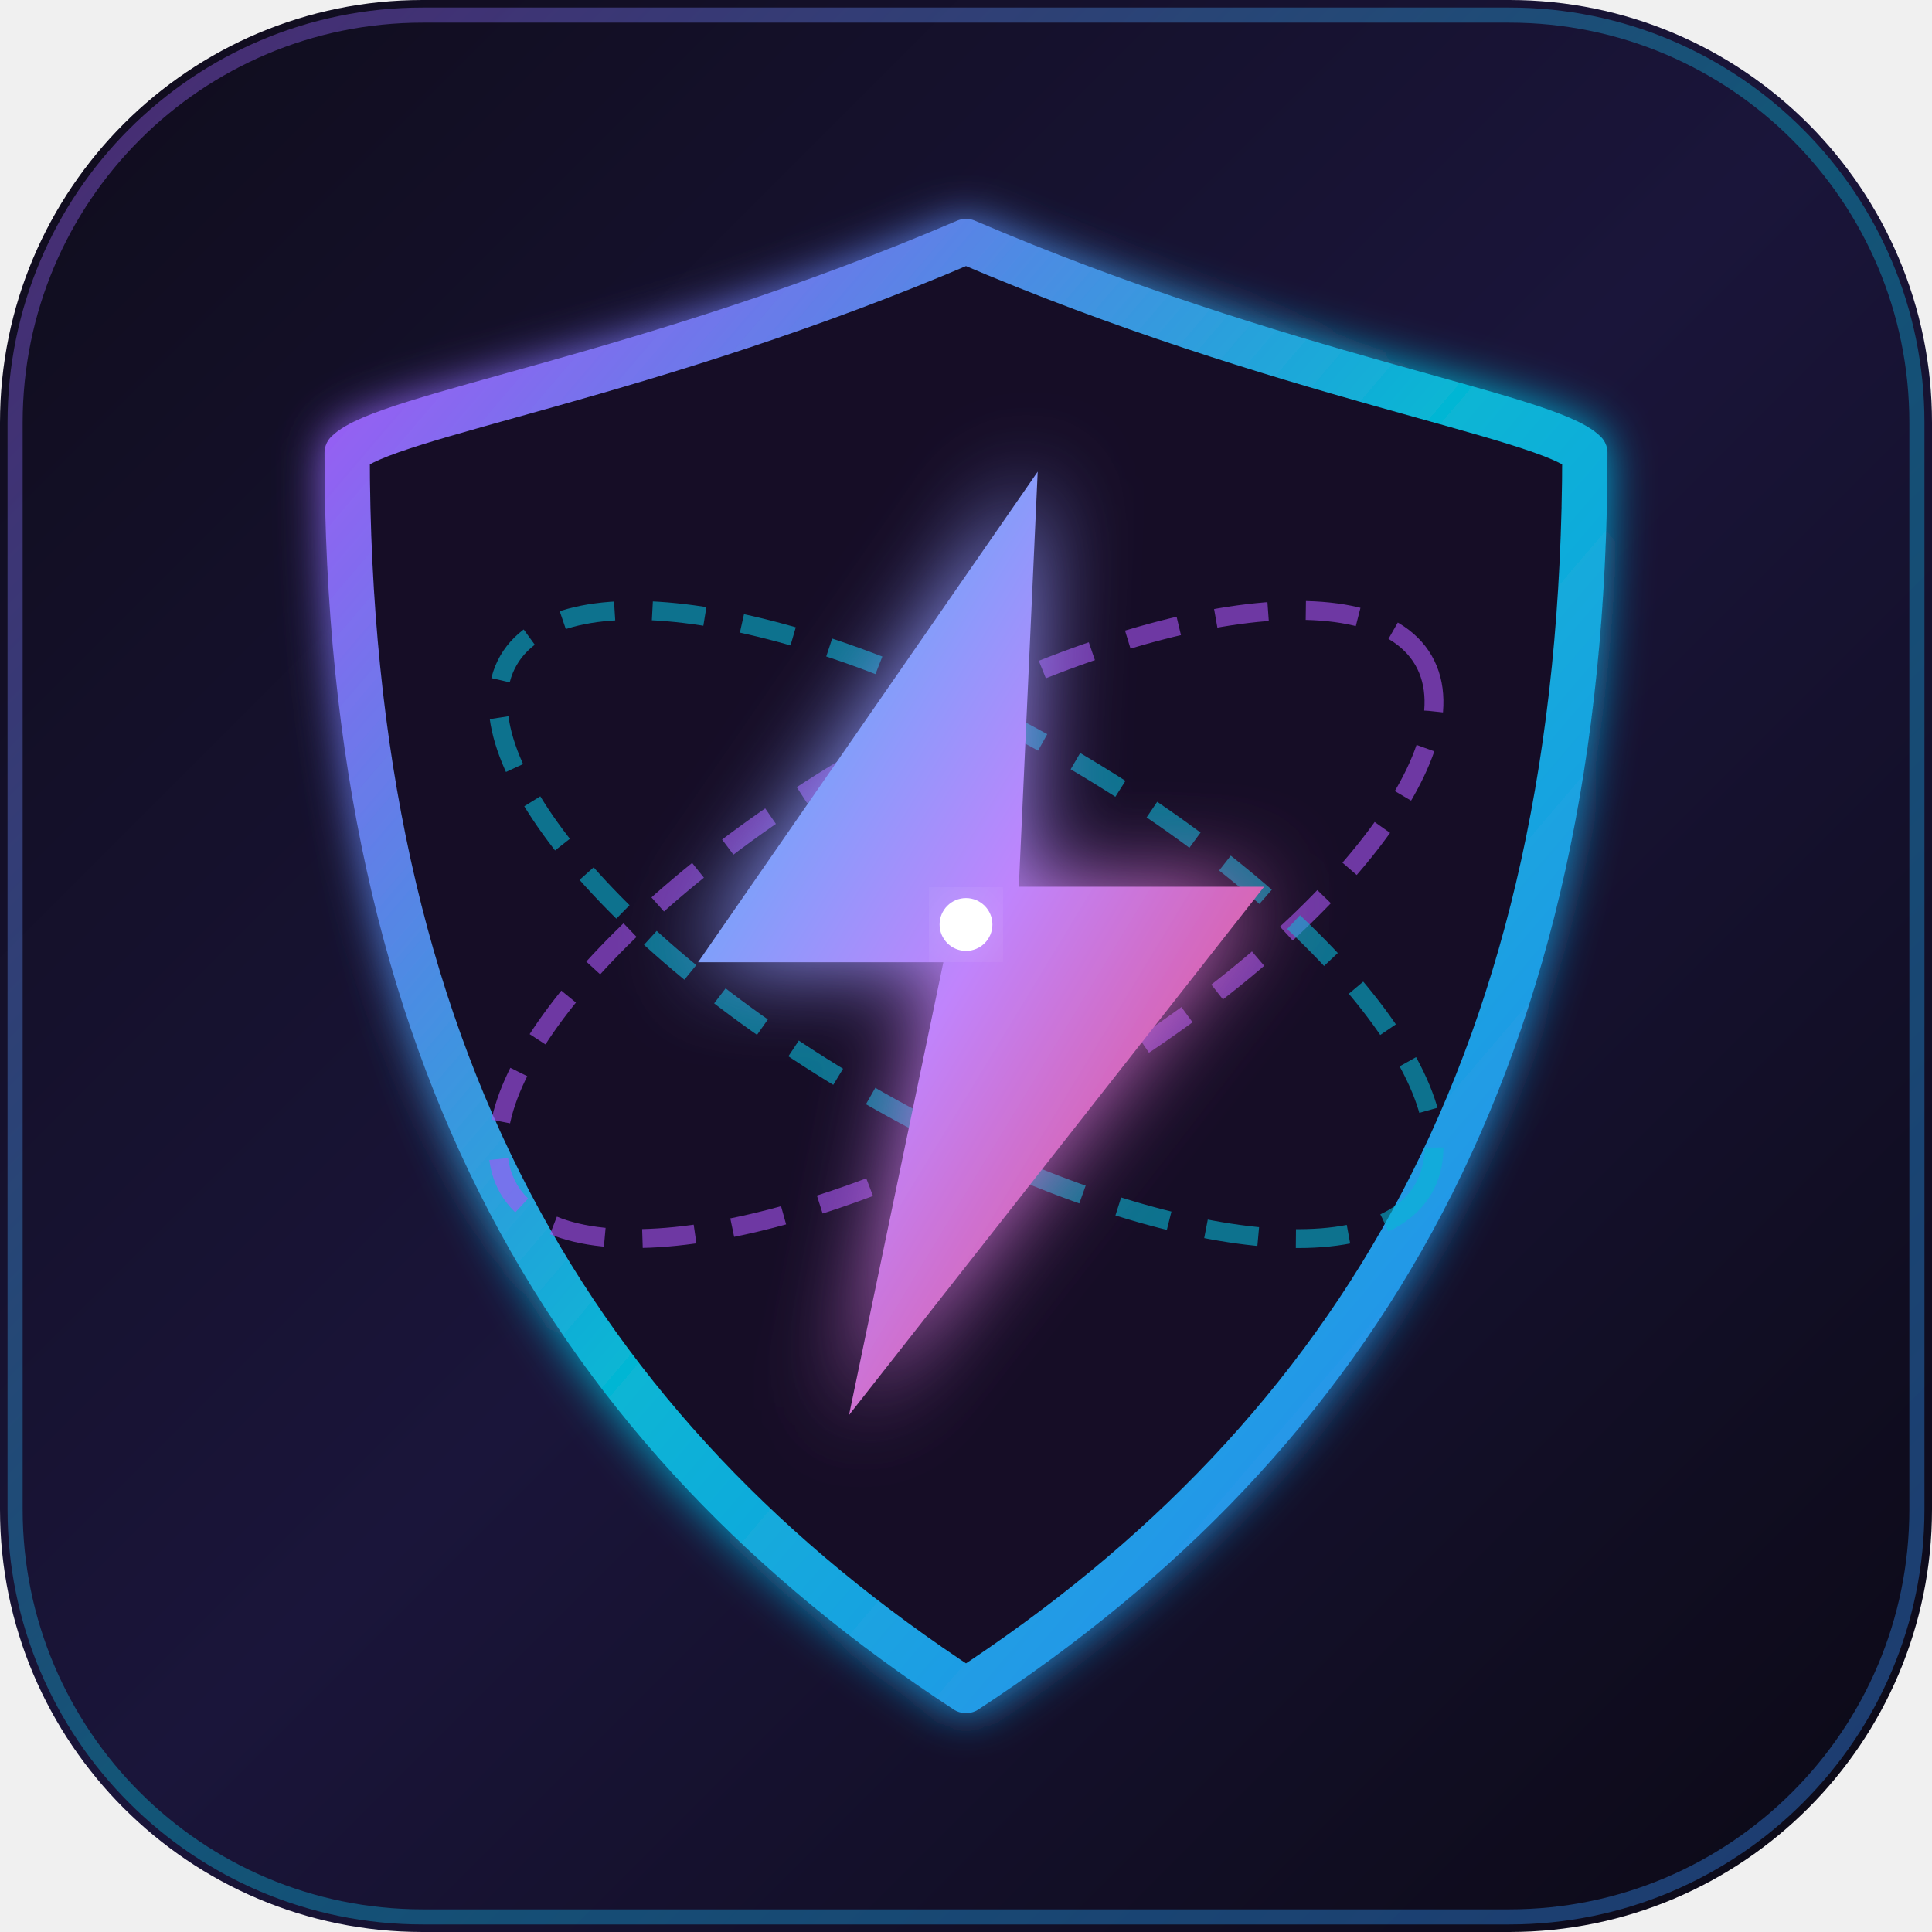
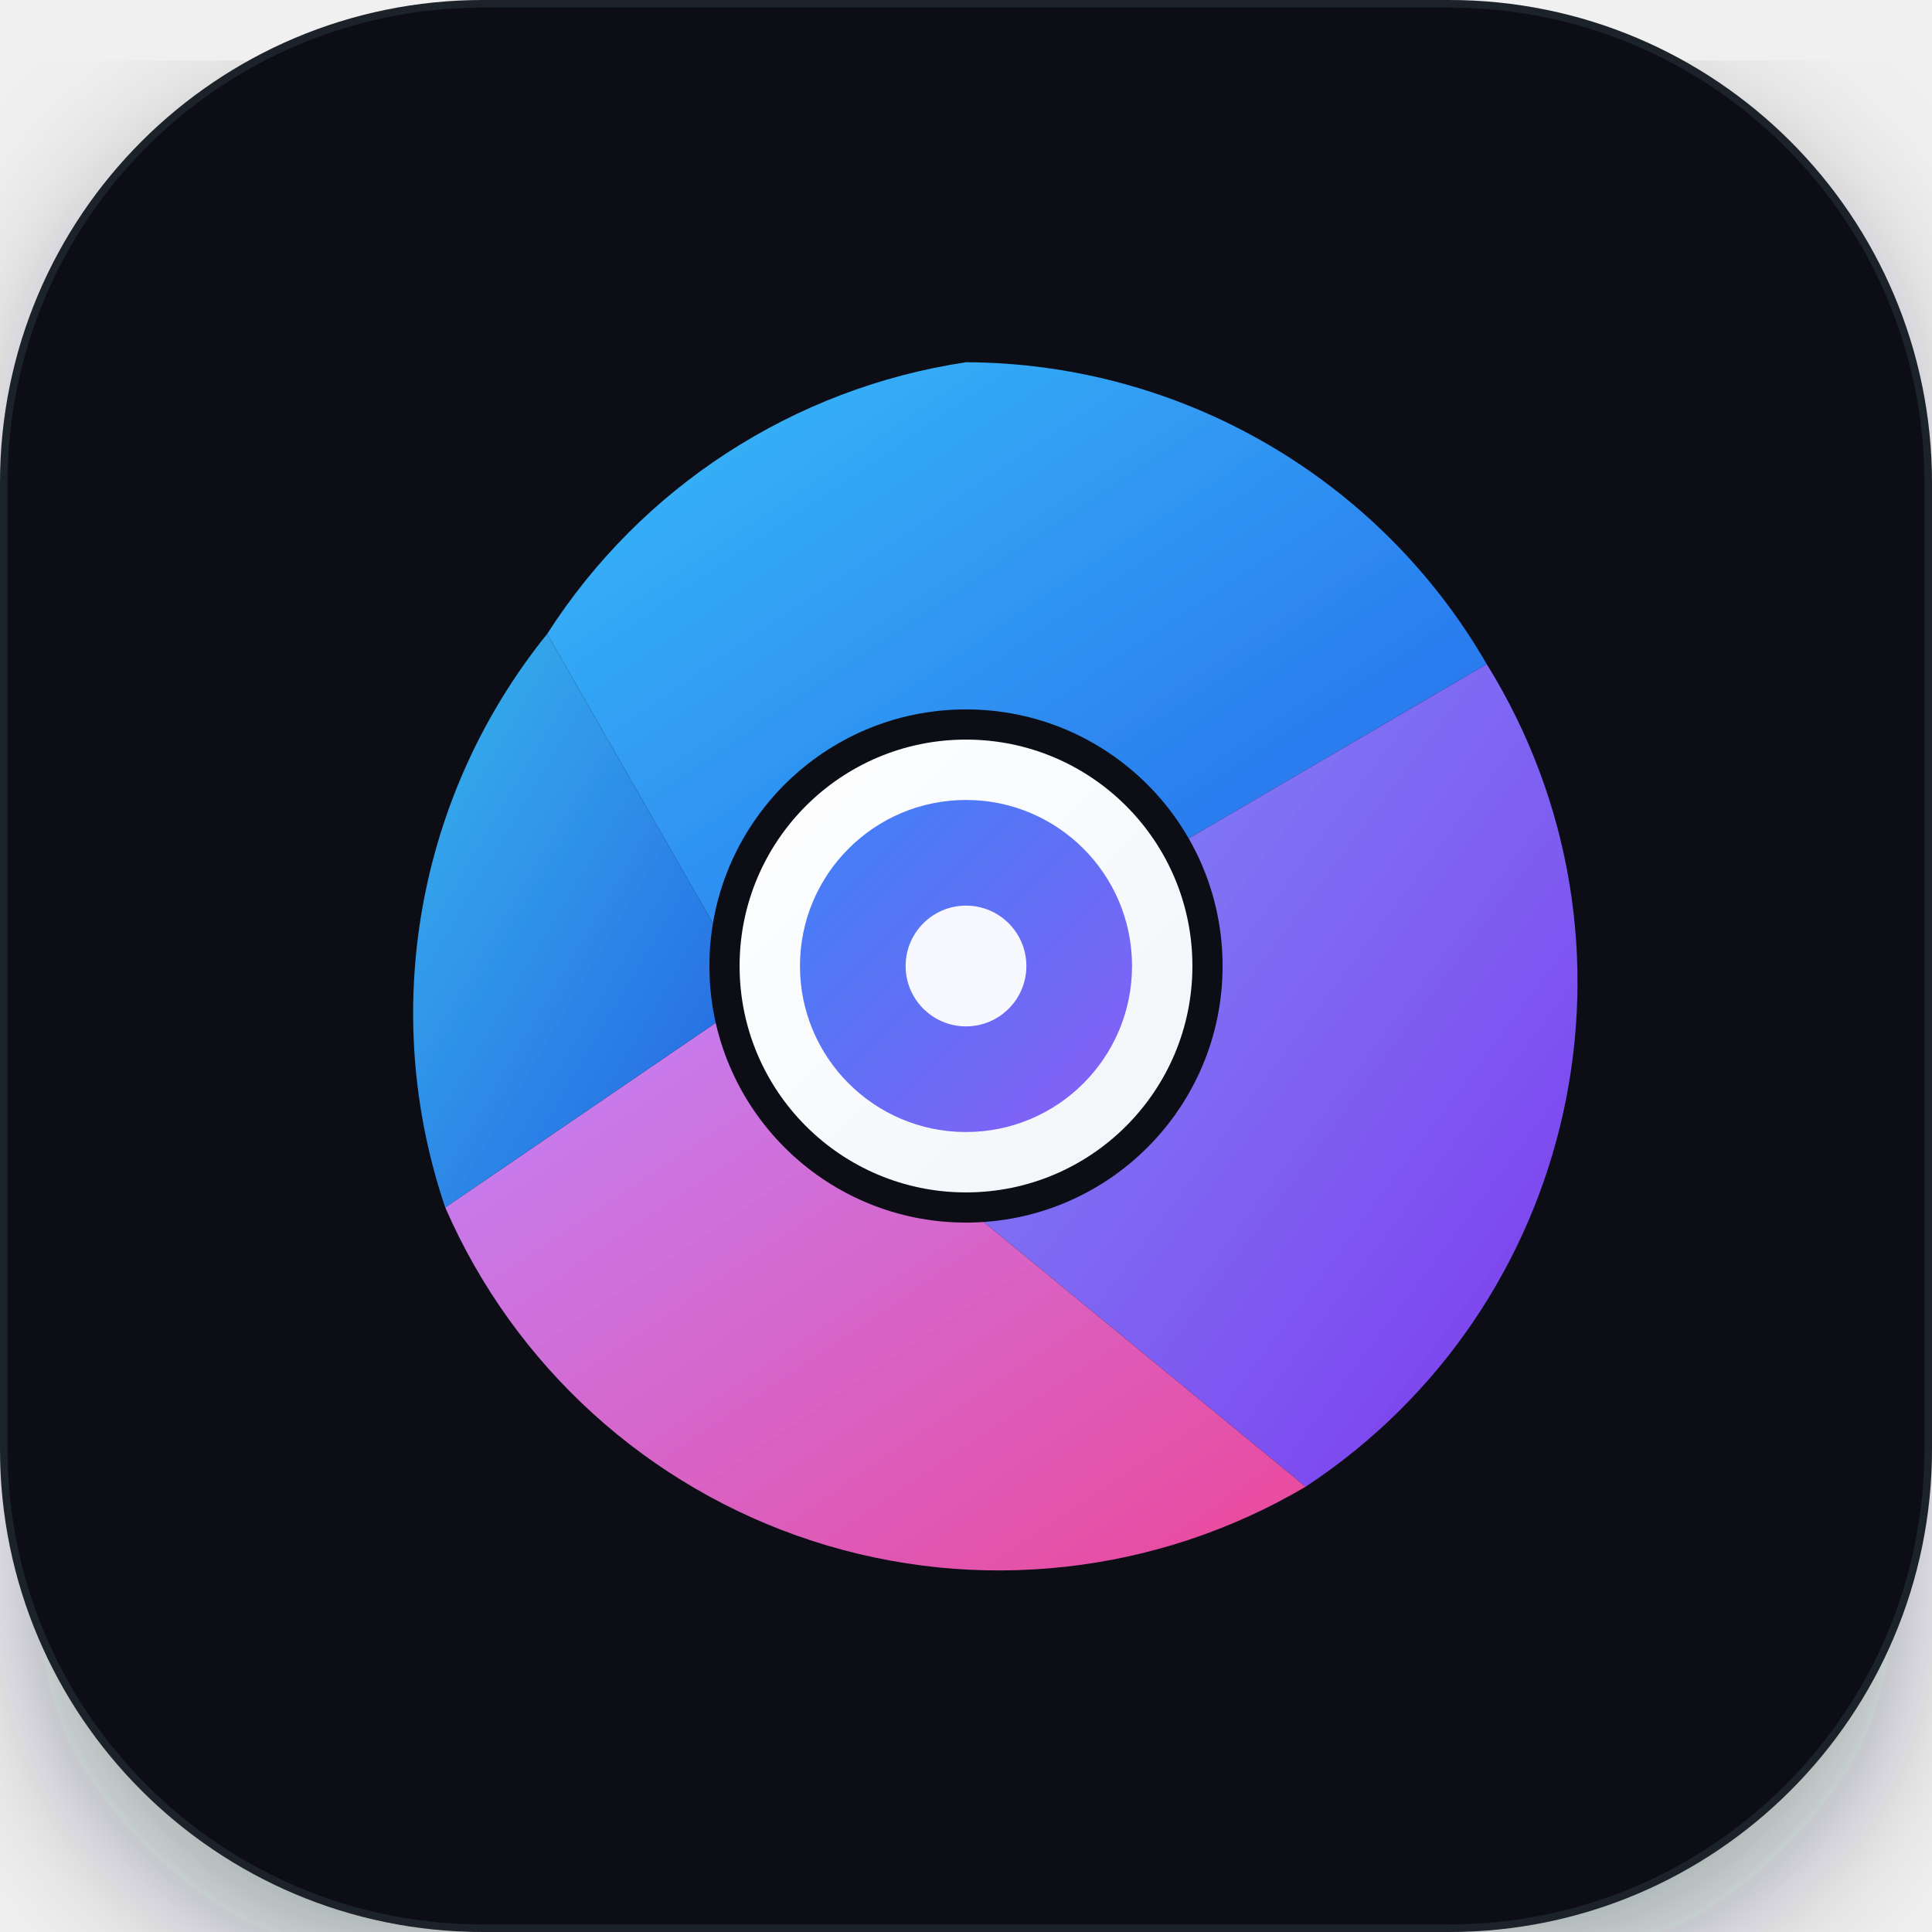
<svg xmlns="http://www.w3.org/2000/svg" viewBox="0 0 512 512" width="100%" height="100%">
  <defs>
-     <linearGradient id="bgGrad" x1="0%" y1="0%" x2="100%" y2="100%">
-       <stop offset="0%" stop-color="#0f0c1b" />
-       <stop offset="50%" stop-color="#1a153a" />
-       <stop offset="100%" stop-color="#0b0914" />
+     <filter id="shadow" x="-10%" y="-10%" width="120%" height="120%">
+       <feDropShadow dx="0" dy="16" stdDeviation="20" flood-color="#0f172a" flood-opacity="0.35" />
+     </filter>
+     <linearGradient id="gradTop" x1="0%" y1="0%" x2="100%" y2="100%">
+       <stop offset="0%" stop-color="#38bdf8" />
+       <stop offset="100%" stop-color="#2563eb" />
    </linearGradient>
-     <linearGradient id="shieldGrad" x1="0%" y1="0%" x2="100%" y2="100%">
-       <stop offset="0%" stop-color="#a855f7" />
-       <stop offset="50%" stop-color="#06b6d4" />
-       <stop offset="100%" stop-color="#3b82f6" />
+     <linearGradient id="gradRight" x1="0%" y1="0%" x2="100%" y2="100%">
+       <stop offset="0%" stop-color="#818cf8" />
+       <stop offset="100%" stop-color="#7c3aed" />
    </linearGradient>
-     <linearGradient id="lightningGrad" x1="0%" y1="0%" x2="100%" y2="100%">
-       <stop offset="0%" stop-color="#38bdf8" />
-       <stop offset="50%" stop-color="#c084fc" />
-       <stop offset="100%" stop-color="#f43f5e" />
+     <linearGradient id="gradBottom" x1="0%" y1="0%" x2="100%" y2="100%">
+       <stop offset="0%" stop-color="#c084fc" />
+       <stop offset="100%" stop-color="#ec4899" />
    </linearGradient>
-     <filter id="glow" x="-20%" y="-20%" width="140%" height="140%">
-       <feGaussianBlur stdDeviation="12" result="blur" />
-       <feComposite in="SourceGraphic" in2="blur" operator="over" />
-     </filter>
-     <filter id="subtleGlow" x="-20%" y="-20%" width="140%" height="140%">
-       <feGaussianBlur stdDeviation="6" result="blur" />
-       <feComposite in="SourceGraphic" in2="blur" operator="over" />
-     </filter>
+     <linearGradient id="coreGrad" x1="0%" y1="0%" x2="100%" y2="100%">
+       <stop offset="0%" stop-color="#ffffff" />
+       <stop offset="100%" stop-color="#f1f5f9" />
+     </linearGradient>
+     <linearGradient id="innerCoreGrad" x1="0%" y1="0%" x2="100%" y2="100%">
+       <stop offset="0%" stop-color="#3b82f6" />
+       <stop offset="100%" stop-color="#8b5cf6" />
+     </linearGradient>
  </defs>
-   <rect width="512" height="512" rx="112" fill="url(#bgGrad)" />
-   <rect width="504" height="504" x="4" y="4" rx="108" fill="none" stroke="url(#shieldGrad)" stroke-width="4" stroke-opacity="0.4" />
-   <path d="M 256 64             C 340 100, 410 110, 420 120            C 420 280, 360 380, 256 448            C 152 380, 92 280, 92 120            C 102 110, 172 100, 256 64 Z" fill="#131127" stroke="url(#shieldGrad)" stroke-width="12" stroke-linejoin="round" filter="url(#subtleGlow)" />
-   <ellipse cx="256" cy="245" rx="140" ry="52" fill="none" stroke="#a855f7" stroke-width="5" stroke-dasharray="14 10" transform="rotate(-30 256 245)" opacity="0.6" />
-   <ellipse cx="256" cy="245" rx="140" ry="52" fill="none" stroke="#06b6d4" stroke-width="5" stroke-dasharray="14 10" transform="rotate(30 256 245)" opacity="0.6" />
-   <polygon points="275,125 185,255 250,255 225,375 335,235 270,235" fill="url(#lightningGrad)" filter="url(#glow)" />
-   <circle cx="256" cy="245" r="7" fill="#ffffff" filter="url(#glow)" />
+   <g filter="url(#shadow)">
+     <rect width="512" height="512" rx="128" fill="#0b0f19" />
+     <rect width="510" height="510" x="1" y="1" rx="127" fill="none" stroke="#ffffff" stroke-opacity="0.08" stroke-width="2" />
+     <path d="M 256 96               A 160 160 0 0 1 394 176               L 288 238               A 64 64 0 0 0 256 232               A 64 64 0 0 0 200 264               L 145 168               A 160 160 0 0 1 256 96 Z" fill="url(#gradTop)" />
+     <path d="M 394 176               A 160 160 0 0 1 346 394               L 256 320               A 64 64 0 0 0 288 288               A 64 64 0 0 0 288 238               L 394 176 Z" fill="url(#gradRight)" />
+     <path d="M 346 394               A 160 160 0 0 1 118 320               L 200 264               A 64 64 0 0 0 224 312               A 64 64 0 0 0 256 320               L 346 394 Z" fill="url(#gradBottom)" />
+     <path d="M 118 320               A 160 160 0 0 1 145 168               L 200 264               L 118 320 Z" fill="url(#gradTop)" opacity="0.95" />
+     <circle cx="256" cy="256" r="68" fill="#0b0f19" />
+     <circle cx="256" cy="256" r="60" fill="url(#coreGrad)" />
+     <circle cx="256" cy="256" r="44" fill="url(#innerCoreGrad)" />
+     <circle cx="256" cy="256" r="16" fill="#ffffff" opacity="0.95" />
+   </g>
</svg>
